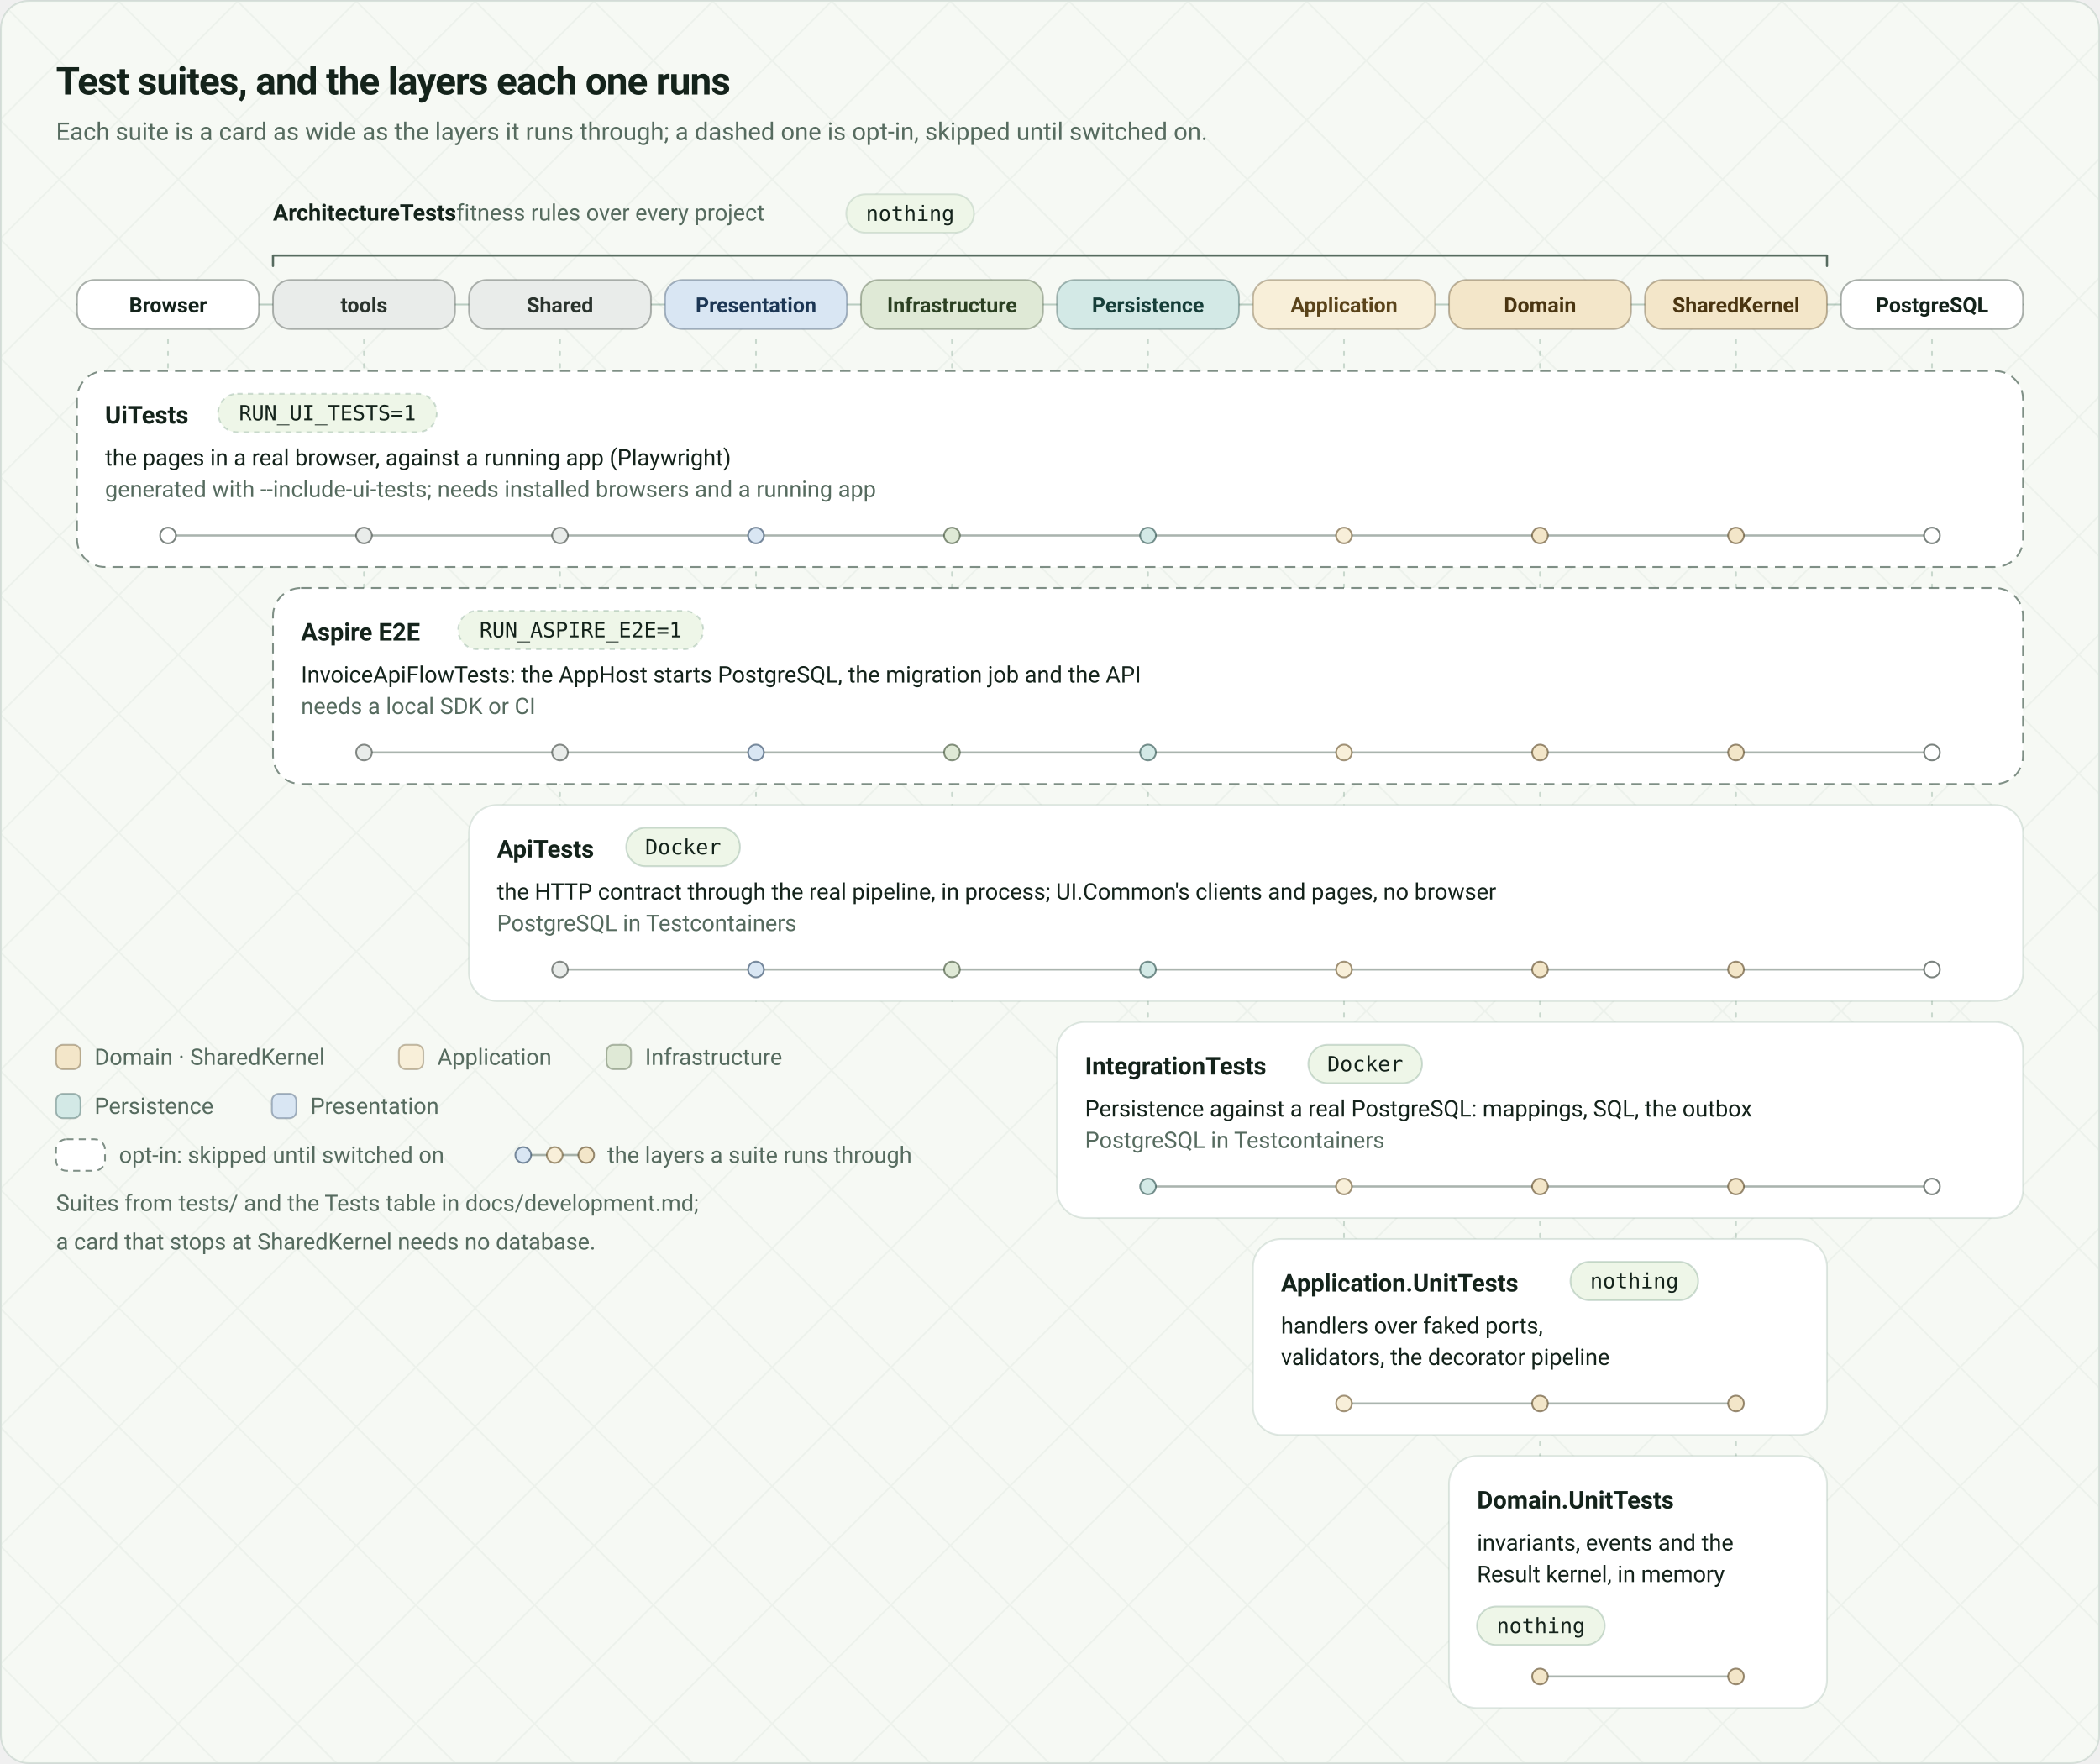
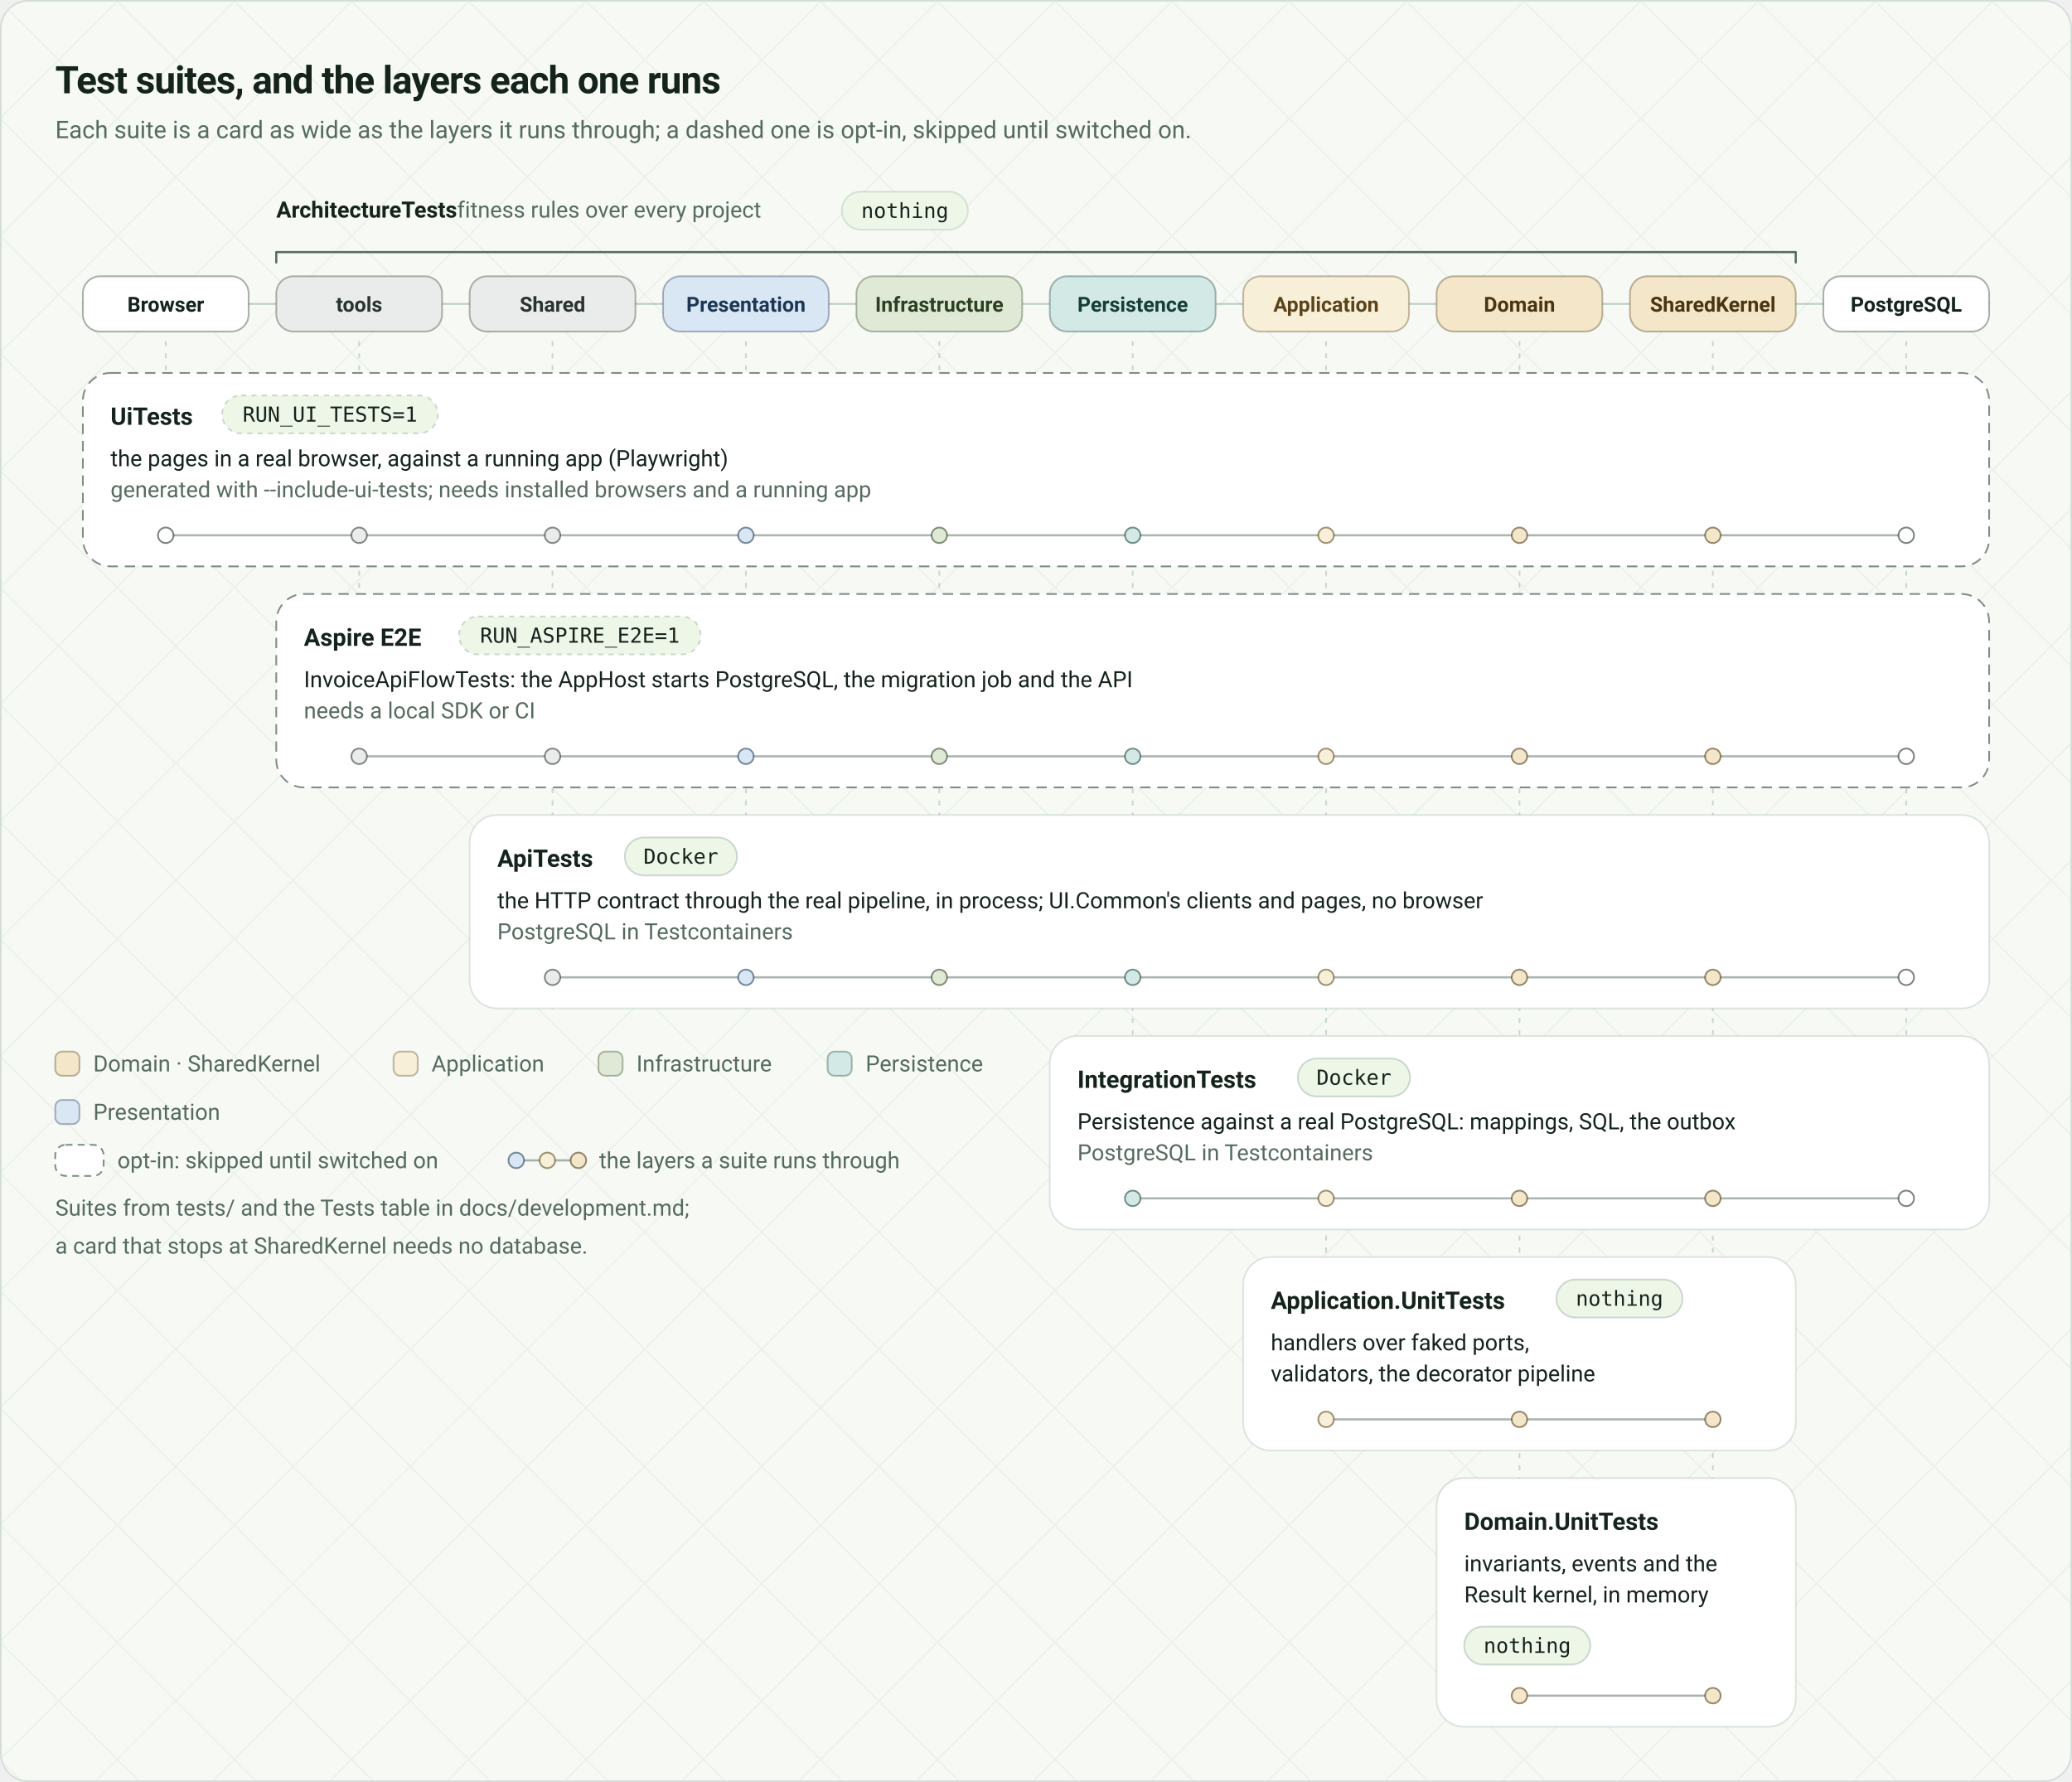
- <svg xmlns="http://www.w3.org/2000/svg" width="1200" height="1008" viewBox="0 0 1200 1008" role="img" aria-labelledby="title desc">
+ <svg xmlns="http://www.w3.org/2000/svg" width="1200" height="1032" viewBox="0 0 1200 1032" role="img" aria-labelledby="title desc">
  <style>
    .m12 { font-family: ui-monospace, SFMono-Regular, Menlo, Consolas, monospace; font-size: 12px; font-weight: 400 }
    .s12w600 { font-family: ui-sans-serif, -apple-system, "Segoe UI", Roboto, Helvetica, Arial, sans-serif; font-size: 12px; font-weight: 600 }
    .s13 { font-family: ui-sans-serif, -apple-system, "Segoe UI", Roboto, Helvetica, Arial, sans-serif; font-size: 13px; font-weight: 400 }
    .s13w600 { font-family: ui-sans-serif, -apple-system, "Segoe UI", Roboto, Helvetica, Arial, sans-serif; font-size: 13px; font-weight: 600 }
    .s14 { font-family: ui-sans-serif, -apple-system, "Segoe UI", Roboto, Helvetica, Arial, sans-serif; font-size: 14px; font-weight: 400 }
    .s14w600 { font-family: ui-sans-serif, -apple-system, "Segoe UI", Roboto, Helvetica, Arial, sans-serif; font-size: 14px; font-weight: 600 }
    .s22w600 { font-family: ui-sans-serif, -apple-system, "Segoe UI", Roboto, Helvetica, Arial, sans-serif; font-size: 22px; font-weight: 600 }
  </style>
  <defs>
    <pattern id="lattice" width="48" height="48" patternUnits="userSpaceOnUse" patternTransform="rotate(45)">
      <path d="M0 0.5 H48 M0.5 0 V48" fill="none" stroke="#1f5c3d" stroke-opacity="0.04" stroke-width="1" />
    </pattern>
  </defs>
-   <rect x="0.5" y="0.5" width="1199" height="1007" rx="16" fill="#f6f9f4" stroke="#1f5c3d" stroke-width="1" stroke-opacity="0.14" />
-   <rect x="1" y="1" width="1198" height="1006" rx="15.5" fill="url(#lattice)" />
+   <rect x="0.5" y="0.5" width="1199" height="1031" rx="16" fill="#f6f9f4" stroke="#1f5c3d" stroke-width="1" stroke-opacity="0.14" />
+   <rect x="1" y="1" width="1198" height="1030" rx="15.5" fill="url(#lattice)" />
  <text class="s22w600" x="32" y="54" fill="#14231b" letter-spacing="-0.44">Test suites, and the layers each one runs</text>
  <text class="s14" x="32" y="80" fill="#566b5f">Each suite is a card as wide as the layers it runs through; a dashed one is opt-in, skipped until switched on.</text>
-   <text class="s13w600" x="156" y="126" fill="#14231b">ArchitectureTests<tspan class="s13" fill="#566b5f">  fitness rules over every project</tspan>
+   <text class="s13w600" x="160" y="126" fill="#14231b">ArchitectureTests<tspan class="s13" fill="#566b5f">  fitness rules over every project</tspan>
  </text>
-   <rect x="483.56" y="111" width="73" height="22" rx="11" fill="#eef6e8" stroke="#1f5c3d" stroke-width="1" stroke-opacity="0.14" />
-   <text class="m12" x="520.06" y="126.2" fill="#14231b" text-anchor="middle">nothing</text>
-   <path d="M156 152 V146 H1044 V152" fill="none" stroke="#566b5f" stroke-width="1.25" stroke-linecap="round" stroke-linejoin="round" />
-   <line x1="44" y1="174" x2="1156" y2="174" stroke="#1f5c3d" stroke-width="1" stroke-linecap="round" stroke-opacity="0.28" />
-   <rect x="44" y="160" width="104" height="28" rx="10" fill="#ffffff" stroke="#14231b" stroke-width="1" stroke-opacity="0.35" />
-   <text class="s12w600" x="96" y="178.5" fill="#14231b" text-anchor="middle">Browser</text>
-   <rect x="156" y="160" width="104" height="28" rx="10" fill="#e9ecea" stroke="#2a332d" stroke-width="1" stroke-opacity="0.35" />
-   <text class="s12w600" x="208" y="178.5" fill="#2a332d" text-anchor="middle">tools</text>
-   <rect x="268" y="160" width="104" height="28" rx="10" fill="#e9ecea" stroke="#2a332d" stroke-width="1" stroke-opacity="0.35" />
-   <text class="s12w600" x="320" y="178.5" fill="#2a332d" text-anchor="middle">Shared</text>
-   <rect x="380" y="160" width="104" height="28" rx="10" fill="#d9e6f3" stroke="#1c3654" stroke-width="1" stroke-opacity="0.35" />
-   <text class="s12w600" x="432" y="178.5" fill="#1c3654" text-anchor="middle">Presentation</text>
-   <rect x="492" y="160" width="104" height="28" rx="10" fill="#dfe9d6" stroke="#2b4022" stroke-width="1" stroke-opacity="0.35" />
-   <text class="s12w600" x="544" y="178.5" fill="#2b4022" text-anchor="middle">Infrastructure</text>
-   <rect x="604" y="160" width="104" height="28" rx="10" fill="#d3e9e6" stroke="#163e39" stroke-width="1" stroke-opacity="0.35" />
-   <text class="s12w600" x="656" y="178.5" fill="#163e39" text-anchor="middle">Persistence</text>
-   <rect x="716" y="160" width="104" height="28" rx="10" fill="#f8efd9" stroke="#5a431a" stroke-width="1" stroke-opacity="0.35" />
-   <text class="s12w600" x="768" y="178.5" fill="#5a431a" text-anchor="middle">Application</text>
-   <rect x="828" y="160" width="104" height="28" rx="10" fill="#f3e6c9" stroke="#4a3511" stroke-width="1" stroke-opacity="0.35" />
-   <text class="s12w600" x="880" y="178.5" fill="#4a3511" text-anchor="middle">Domain</text>
-   <rect x="940" y="160" width="104" height="28" rx="10" fill="#f3e6c9" stroke="#4a3511" stroke-width="1" stroke-opacity="0.35" />
-   <text class="s12w600" x="992" y="178.5" fill="#4a3511" text-anchor="middle">SharedKernel</text>
-   <rect x="1052" y="160" width="104" height="28" rx="10" fill="#ffffff" stroke="#14231b" stroke-width="1" stroke-opacity="0.35" />
-   <text class="s12w600" x="1104" y="178.5" fill="#14231b" text-anchor="middle">PostgreSQL</text>
-   <line x1="96" y1="194" x2="96" y2="324" stroke="#1f5c3d" stroke-width="1" stroke-linecap="round" stroke-opacity="0.21" stroke-dasharray="2 5" />
-   <line x1="208" y1="194" x2="208" y2="448" stroke="#1f5c3d" stroke-width="1" stroke-linecap="round" stroke-opacity="0.21" stroke-dasharray="2 5" />
-   <line x1="320" y1="194" x2="320" y2="572" stroke="#1f5c3d" stroke-width="1" stroke-linecap="round" stroke-opacity="0.21" stroke-dasharray="2 5" />
-   <line x1="432" y1="194" x2="432" y2="572" stroke="#1f5c3d" stroke-width="1" stroke-linecap="round" stroke-opacity="0.21" stroke-dasharray="2 5" />
-   <line x1="544" y1="194" x2="544" y2="572" stroke="#1f5c3d" stroke-width="1" stroke-linecap="round" stroke-opacity="0.21" stroke-dasharray="2 5" />
-   <line x1="656" y1="194" x2="656" y2="696" stroke="#1f5c3d" stroke-width="1" stroke-linecap="round" stroke-opacity="0.21" stroke-dasharray="2 5" />
-   <line x1="768" y1="194" x2="768" y2="820" stroke="#1f5c3d" stroke-width="1" stroke-linecap="round" stroke-opacity="0.21" stroke-dasharray="2 5" />
-   <line x1="880" y1="194" x2="880" y2="976" stroke="#1f5c3d" stroke-width="1" stroke-linecap="round" stroke-opacity="0.21" stroke-dasharray="2 5" />
-   <line x1="992" y1="194" x2="992" y2="976" stroke="#1f5c3d" stroke-width="1" stroke-linecap="round" stroke-opacity="0.21" stroke-dasharray="2 5" />
-   <line x1="1104" y1="194" x2="1104" y2="696" stroke="#1f5c3d" stroke-width="1" stroke-linecap="round" stroke-opacity="0.21" stroke-dasharray="2 5" />
-   <rect x="44" y="212" width="1112" height="112" rx="16" fill="#ffffff" stroke="#566b5f" stroke-width="1" stroke-opacity="0.75" stroke-dasharray="6 4" />
-   <text class="s14w600" x="60" y="242" fill="#14231b">UiTests</text>
-   <text class="s13" x="60" y="266" fill="#14231b">the pages in a real browser, against a running app (Playwright)</text>
-   <text class="s13" x="60" y="284" fill="#566b5f">generated with --include-ui-tests; needs installed browsers and a running app</text>
-   <rect x="124.61" y="225" width="125" height="22" rx="11" fill="#eef6e8" stroke="#1f5c3d" stroke-width="1" stroke-opacity="0.21" stroke-dasharray="3 3" />
-   <text class="m12" x="187.11" y="240.2" fill="#14231b" text-anchor="middle">RUN_UI_TESTS=1</text>
-   <line x1="96" y1="306" x2="1104" y2="306" stroke="#566b5f" stroke-width="1.25" stroke-linecap="round" stroke-opacity="0.5" />
-   <circle cx="96" cy="306" r="4.5" fill="#ffffff" stroke="#14231b" stroke-width="1" stroke-opacity="0.56" />
-   <circle cx="208" cy="306" r="4.5" fill="#e9ecea" stroke="#2a332d" stroke-width="1" stroke-opacity="0.56" />
-   <circle cx="320" cy="306" r="4.5" fill="#e9ecea" stroke="#2a332d" stroke-width="1" stroke-opacity="0.56" />
-   <circle cx="432" cy="306" r="4.5" fill="#d9e6f3" stroke="#1c3654" stroke-width="1" stroke-opacity="0.56" />
-   <circle cx="544" cy="306" r="4.5" fill="#dfe9d6" stroke="#2b4022" stroke-width="1" stroke-opacity="0.56" />
-   <circle cx="656" cy="306" r="4.5" fill="#d3e9e6" stroke="#163e39" stroke-width="1" stroke-opacity="0.56" />
-   <circle cx="768" cy="306" r="4.5" fill="#f8efd9" stroke="#5a431a" stroke-width="1" stroke-opacity="0.56" />
-   <circle cx="880" cy="306" r="4.5" fill="#f3e6c9" stroke="#4a3511" stroke-width="1" stroke-opacity="0.56" />
-   <circle cx="992" cy="306" r="4.5" fill="#f3e6c9" stroke="#4a3511" stroke-width="1" stroke-opacity="0.56" />
-   <circle cx="1104" cy="306" r="4.5" fill="#ffffff" stroke="#14231b" stroke-width="1" stroke-opacity="0.56" />
-   <rect x="156" y="336" width="1000" height="112" rx="16" fill="#ffffff" stroke="#566b5f" stroke-width="1" stroke-opacity="0.75" stroke-dasharray="6 4" />
-   <text class="s14w600" x="172" y="366" fill="#14231b">Aspire E2E</text>
-   <text class="s13" x="172" y="390" fill="#14231b">InvoiceApiFlowTests: the AppHost starts PostgreSQL, the migration job and the API</text>
-   <text class="s13" x="172" y="408" fill="#566b5f">needs a local SDK or CI</text>
-   <rect x="261.83" y="349" width="140" height="22" rx="11" fill="#eef6e8" stroke="#1f5c3d" stroke-width="1" stroke-opacity="0.21" stroke-dasharray="3 3" />
-   <text class="m12" x="331.83" y="364.2" fill="#14231b" text-anchor="middle">RUN_ASPIRE_E2E=1</text>
-   <line x1="208" y1="430" x2="1104" y2="430" stroke="#566b5f" stroke-width="1.25" stroke-linecap="round" stroke-opacity="0.5" />
-   <circle cx="208" cy="430" r="4.5" fill="#e9ecea" stroke="#2a332d" stroke-width="1" stroke-opacity="0.56" />
-   <circle cx="320" cy="430" r="4.5" fill="#e9ecea" stroke="#2a332d" stroke-width="1" stroke-opacity="0.56" />
-   <circle cx="432" cy="430" r="4.5" fill="#d9e6f3" stroke="#1c3654" stroke-width="1" stroke-opacity="0.56" />
-   <circle cx="544" cy="430" r="4.5" fill="#dfe9d6" stroke="#2b4022" stroke-width="1" stroke-opacity="0.56" />
-   <circle cx="656" cy="430" r="4.5" fill="#d3e9e6" stroke="#163e39" stroke-width="1" stroke-opacity="0.56" />
-   <circle cx="768" cy="430" r="4.5" fill="#f8efd9" stroke="#5a431a" stroke-width="1" stroke-opacity="0.56" />
-   <circle cx="880" cy="430" r="4.5" fill="#f3e6c9" stroke="#4a3511" stroke-width="1" stroke-opacity="0.56" />
-   <circle cx="992" cy="430" r="4.5" fill="#f3e6c9" stroke="#4a3511" stroke-width="1" stroke-opacity="0.56" />
-   <circle cx="1104" cy="430" r="4.5" fill="#ffffff" stroke="#14231b" stroke-width="1" stroke-opacity="0.56" />
-   <rect x="268" y="460" width="888" height="112" rx="16" fill="#ffffff" stroke="#1f5c3d" stroke-width="1" stroke-opacity="0.14" />
-   <text class="s14w600" x="284" y="490" fill="#14231b">ApiTests</text>
-   <text class="s13" x="284" y="514" fill="#14231b">the HTTP contract through the real pipeline, in process; UI.Common's clients and pages, no browser</text>
-   <text class="s13" x="284" y="532" fill="#566b5f">PostgreSQL in Testcontainers</text>
-   <rect x="357.85" y="473" width="65" height="22" rx="11" fill="#eef6e8" stroke="#1f5c3d" stroke-width="1" stroke-opacity="0.21" />
-   <text class="m12" x="390.35" y="488.2" fill="#14231b" text-anchor="middle">Docker</text>
-   <line x1="320" y1="554" x2="1104" y2="554" stroke="#566b5f" stroke-width="1.25" stroke-linecap="round" stroke-opacity="0.5" />
-   <circle cx="320" cy="554" r="4.5" fill="#e9ecea" stroke="#2a332d" stroke-width="1" stroke-opacity="0.56" />
-   <circle cx="432" cy="554" r="4.5" fill="#d9e6f3" stroke="#1c3654" stroke-width="1" stroke-opacity="0.56" />
-   <circle cx="544" cy="554" r="4.5" fill="#dfe9d6" stroke="#2b4022" stroke-width="1" stroke-opacity="0.56" />
-   <circle cx="656" cy="554" r="4.5" fill="#d3e9e6" stroke="#163e39" stroke-width="1" stroke-opacity="0.56" />
-   <circle cx="768" cy="554" r="4.5" fill="#f8efd9" stroke="#5a431a" stroke-width="1" stroke-opacity="0.56" />
-   <circle cx="880" cy="554" r="4.5" fill="#f3e6c9" stroke="#4a3511" stroke-width="1" stroke-opacity="0.56" />
-   <circle cx="992" cy="554" r="4.5" fill="#f3e6c9" stroke="#4a3511" stroke-width="1" stroke-opacity="0.56" />
-   <circle cx="1104" cy="554" r="4.5" fill="#ffffff" stroke="#14231b" stroke-width="1" stroke-opacity="0.56" />
-   <rect x="604" y="584" width="552" height="112" rx="16" fill="#ffffff" stroke="#1f5c3d" stroke-width="1" stroke-opacity="0.14" />
-   <text class="s14w600" x="620" y="614" fill="#14231b">IntegrationTests</text>
-   <text class="s13" x="620" y="638" fill="#14231b">Persistence against a real PostgreSQL: mappings, SQL, the outbox</text>
-   <text class="s13" x="620" y="656" fill="#566b5f">PostgreSQL in Testcontainers</text>
-   <rect x="747.62" y="597" width="65" height="22" rx="11" fill="#eef6e8" stroke="#1f5c3d" stroke-width="1" stroke-opacity="0.21" />
-   <text class="m12" x="780.12" y="612.2" fill="#14231b" text-anchor="middle">Docker</text>
-   <line x1="656" y1="678" x2="1104" y2="678" stroke="#566b5f" stroke-width="1.25" stroke-linecap="round" stroke-opacity="0.5" />
-   <circle cx="656" cy="678" r="4.5" fill="#d3e9e6" stroke="#163e39" stroke-width="1" stroke-opacity="0.56" />
-   <circle cx="768" cy="678" r="4.5" fill="#f8efd9" stroke="#5a431a" stroke-width="1" stroke-opacity="0.56" />
-   <circle cx="880" cy="678" r="4.5" fill="#f3e6c9" stroke="#4a3511" stroke-width="1" stroke-opacity="0.56" />
-   <circle cx="992" cy="678" r="4.5" fill="#f3e6c9" stroke="#4a3511" stroke-width="1" stroke-opacity="0.56" />
-   <circle cx="1104" cy="678" r="4.5" fill="#ffffff" stroke="#14231b" stroke-width="1" stroke-opacity="0.56" />
-   <rect x="716" y="708" width="328" height="112" rx="16" fill="#ffffff" stroke="#1f5c3d" stroke-width="1" stroke-opacity="0.14" />
-   <text class="s14w600" x="732" y="738" fill="#14231b">Application.UnitTests</text>
-   <text class="s13" x="732" y="762" fill="#14231b">handlers over faked ports,</text>
-   <text class="s13" x="732" y="780" fill="#14231b">validators, the decorator pipeline</text>
-   <rect x="897.42" y="721" width="73" height="22" rx="11" fill="#eef6e8" stroke="#1f5c3d" stroke-width="1" stroke-opacity="0.21" />
-   <text class="m12" x="933.92" y="736.2" fill="#14231b" text-anchor="middle">nothing</text>
-   <line x1="768" y1="802" x2="992" y2="802" stroke="#566b5f" stroke-width="1.25" stroke-linecap="round" stroke-opacity="0.5" />
-   <circle cx="768" cy="802" r="4.5" fill="#f8efd9" stroke="#5a431a" stroke-width="1" stroke-opacity="0.56" />
-   <circle cx="880" cy="802" r="4.5" fill="#f3e6c9" stroke="#4a3511" stroke-width="1" stroke-opacity="0.56" />
-   <circle cx="992" cy="802" r="4.5" fill="#f3e6c9" stroke="#4a3511" stroke-width="1" stroke-opacity="0.56" />
-   <rect x="828" y="832" width="216" height="144" rx="16" fill="#ffffff" stroke="#1f5c3d" stroke-width="1" stroke-opacity="0.14" />
-   <text class="s14w600" x="844" y="862" fill="#14231b">Domain.UnitTests</text>
-   <text class="s13" x="844" y="886" fill="#14231b">invariants, events and the</text>
-   <text class="s13" x="844" y="904" fill="#14231b">Result kernel, in memory</text>
-   <rect x="844" y="918" width="73" height="22" rx="11" fill="#eef6e8" stroke="#1f5c3d" stroke-width="1" stroke-opacity="0.21" />
-   <text class="m12" x="880.5" y="933.2" fill="#14231b" text-anchor="middle">nothing</text>
-   <line x1="880" y1="958" x2="992" y2="958" stroke="#566b5f" stroke-width="1.25" stroke-linecap="round" stroke-opacity="0.5" />
-   <circle cx="880" cy="958" r="4.5" fill="#f3e6c9" stroke="#4a3511" stroke-width="1" stroke-opacity="0.56" />
-   <circle cx="992" cy="958" r="4.5" fill="#f3e6c9" stroke="#4a3511" stroke-width="1" stroke-opacity="0.56" />
-   <rect x="32" y="597" width="14" height="14" rx="4" fill="#f3e6c9" stroke="#4a3511" stroke-width="1" stroke-opacity="0.35" />
-   <text class="s13" x="54" y="608.5" fill="#566b5f">Domain · SharedKernel</text>
-   <rect x="227.92" y="597" width="14" height="14" rx="4" fill="#f8efd9" stroke="#5a431a" stroke-width="1" stroke-opacity="0.35" />
-   <text class="s13" x="249.92" y="608.5" fill="#566b5f">Application</text>
-   <rect x="346.59" y="597" width="14" height="14" rx="4" fill="#dfe9d6" stroke="#2b4022" stroke-width="1" stroke-opacity="0.35" />
-   <text class="s13" x="368.59" y="608.5" fill="#566b5f">Infrastructure</text>
-   <rect x="32" y="625" width="14" height="14" rx="4" fill="#d3e9e6" stroke="#163e39" stroke-width="1" stroke-opacity="0.35" />
-   <text class="s13" x="54" y="636.5" fill="#566b5f">Persistence</text>
-   <rect x="155.34" y="625" width="14" height="14" rx="4" fill="#d9e6f3" stroke="#1c3654" stroke-width="1" stroke-opacity="0.35" />
-   <text class="s13" x="177.34" y="636.5" fill="#566b5f">Presentation</text>
-   <rect x="32" y="651" width="28" height="18" rx="6" fill="#ffffff" stroke="#566b5f" stroke-width="1" stroke-opacity="0.75" stroke-dasharray="4 3" />
-   <text class="s13" x="68" y="664.5" fill="#566b5f">opt-in: skipped until switched on</text>
-   <line x1="298.99" y1="660" x2="334.99" y2="660" stroke="#566b5f" stroke-width="1.25" stroke-linecap="round" stroke-opacity="0.5" />
-   <circle cx="298.99" cy="660" r="4.5" fill="#d9e6f3" stroke="#1c3654" stroke-width="1" stroke-opacity="0.56" />
-   <circle cx="316.99" cy="660" r="4.5" fill="#f8efd9" stroke="#5a431a" stroke-width="1" stroke-opacity="0.56" />
-   <circle cx="334.99" cy="660" r="4.5" fill="#f3e6c9" stroke="#4a3511" stroke-width="1" stroke-opacity="0.56" />
-   <text class="s13" x="346.99" y="664.5" fill="#566b5f">the layers a suite runs through</text>
-   <text class="s13" x="32" y="692" fill="#566b5f">Suites from tests/ and the Tests table in docs/development.md;</text>
-   <text class="s13" x="32" y="714" fill="#566b5f">a card that stops at SharedKernel needs no database.</text>
+   <rect x="487.56" y="111" width="73" height="22" rx="11" fill="#eef6e8" stroke="#1f5c3d" stroke-width="1" stroke-opacity="0.14" />
+   <text class="m12" x="524.06" y="126.2" fill="#14231b" text-anchor="middle">nothing</text>
+   <path d="M160 152 V146 H1040 V152" fill="none" stroke="#566b5f" stroke-width="1.25" stroke-linecap="round" stroke-linejoin="round" />
+   <line x1="48" y1="176" x2="1152" y2="176" stroke="#1f5c3d" stroke-width="1" stroke-linecap="round" stroke-opacity="0.28" />
+   <rect x="48" y="160" width="96" height="32" rx="10" fill="#ffffff" stroke="#14231b" stroke-width="1" stroke-opacity="0.35" />
+   <text class="s12w600" x="96" y="180.5" fill="#14231b" text-anchor="middle">Browser</text>
+   <rect x="160" y="160" width="96" height="32" rx="10" fill="#e9ecea" stroke="#2a332d" stroke-width="1" stroke-opacity="0.35" />
+   <text class="s12w600" x="208" y="180.5" fill="#2a332d" text-anchor="middle">tools</text>
+   <rect x="272" y="160" width="96" height="32" rx="10" fill="#e9ecea" stroke="#2a332d" stroke-width="1" stroke-opacity="0.35" />
+   <text class="s12w600" x="320" y="180.5" fill="#2a332d" text-anchor="middle">Shared</text>
+   <rect x="384" y="160" width="96" height="32" rx="10" fill="#d9e6f3" stroke="#1c3654" stroke-width="1" stroke-opacity="0.35" />
+   <text class="s12w600" x="432" y="180.5" fill="#1c3654" text-anchor="middle">Presentation</text>
+   <rect x="496" y="160" width="96" height="32" rx="10" fill="#dfe9d6" stroke="#2b4022" stroke-width="1" stroke-opacity="0.35" />
+   <text class="s12w600" x="544" y="180.5" fill="#2b4022" text-anchor="middle">Infrastructure</text>
+   <rect x="608" y="160" width="96" height="32" rx="10" fill="#d3e9e6" stroke="#163e39" stroke-width="1" stroke-opacity="0.35" />
+   <text class="s12w600" x="656" y="180.5" fill="#163e39" text-anchor="middle">Persistence</text>
+   <rect x="720" y="160" width="96" height="32" rx="10" fill="#f8efd9" stroke="#5a431a" stroke-width="1" stroke-opacity="0.35" />
+   <text class="s12w600" x="768" y="180.5" fill="#5a431a" text-anchor="middle">Application</text>
+   <rect x="832" y="160" width="96" height="32" rx="10" fill="#f3e6c9" stroke="#4a3511" stroke-width="1" stroke-opacity="0.35" />
+   <text class="s12w600" x="880" y="180.5" fill="#4a3511" text-anchor="middle">Domain</text>
+   <rect x="944" y="160" width="96" height="32" rx="10" fill="#f3e6c9" stroke="#4a3511" stroke-width="1" stroke-opacity="0.35" />
+   <text class="s12w600" x="992" y="180.5" fill="#4a3511" text-anchor="middle">SharedKernel</text>
+   <rect x="1056" y="160" width="96" height="32" rx="10" fill="#ffffff" stroke="#14231b" stroke-width="1" stroke-opacity="0.35" />
+   <text class="s12w600" x="1104" y="180.5" fill="#14231b" text-anchor="middle">PostgreSQL</text>
+   <line x1="96" y1="198" x2="96" y2="328" stroke="#1f5c3d" stroke-width="1" stroke-linecap="round" stroke-opacity="0.21" stroke-dasharray="2 5" />
+   <line x1="208" y1="198" x2="208" y2="456" stroke="#1f5c3d" stroke-width="1" stroke-linecap="round" stroke-opacity="0.21" stroke-dasharray="2 5" />
+   <line x1="320" y1="198" x2="320" y2="584" stroke="#1f5c3d" stroke-width="1" stroke-linecap="round" stroke-opacity="0.21" stroke-dasharray="2 5" />
+   <line x1="432" y1="198" x2="432" y2="584" stroke="#1f5c3d" stroke-width="1" stroke-linecap="round" stroke-opacity="0.21" stroke-dasharray="2 5" />
+   <line x1="544" y1="198" x2="544" y2="584" stroke="#1f5c3d" stroke-width="1" stroke-linecap="round" stroke-opacity="0.21" stroke-dasharray="2 5" />
+   <line x1="656" y1="198" x2="656" y2="712" stroke="#1f5c3d" stroke-width="1" stroke-linecap="round" stroke-opacity="0.21" stroke-dasharray="2 5" />
+   <line x1="768" y1="198" x2="768" y2="840" stroke="#1f5c3d" stroke-width="1" stroke-linecap="round" stroke-opacity="0.21" stroke-dasharray="2 5" />
+   <line x1="880" y1="198" x2="880" y2="1000" stroke="#1f5c3d" stroke-width="1" stroke-linecap="round" stroke-opacity="0.21" stroke-dasharray="2 5" />
+   <line x1="992" y1="198" x2="992" y2="1000" stroke="#1f5c3d" stroke-width="1" stroke-linecap="round" stroke-opacity="0.21" stroke-dasharray="2 5" />
+   <line x1="1104" y1="198" x2="1104" y2="712" stroke="#1f5c3d" stroke-width="1" stroke-linecap="round" stroke-opacity="0.21" stroke-dasharray="2 5" />
+   <rect x="48" y="216" width="1104" height="112" rx="16" fill="#ffffff" stroke="#566b5f" stroke-width="1" stroke-opacity="0.75" stroke-dasharray="6 4" />
+   <text class="s14w600" x="64" y="246" fill="#14231b">UiTests</text>
+   <text class="s13" x="64" y="270" fill="#14231b">the pages in a real browser, against a running app (Playwright)</text>
+   <text class="s13" x="64" y="288" fill="#566b5f">generated with --include-ui-tests; needs installed browsers and a running app</text>
+   <rect x="128.61" y="229" width="125" height="22" rx="11" fill="#eef6e8" stroke="#1f5c3d" stroke-width="1" stroke-opacity="0.21" stroke-dasharray="3 3" />
+   <text class="m12" x="191.11" y="244.2" fill="#14231b" text-anchor="middle">RUN_UI_TESTS=1</text>
+   <line x1="96" y1="310" x2="1104" y2="310" stroke="#566b5f" stroke-width="1.25" stroke-linecap="round" stroke-opacity="0.5" />
+   <circle cx="96" cy="310" r="4.5" fill="#ffffff" stroke="#14231b" stroke-width="1" stroke-opacity="0.56" />
+   <circle cx="208" cy="310" r="4.5" fill="#e9ecea" stroke="#2a332d" stroke-width="1" stroke-opacity="0.56" />
+   <circle cx="320" cy="310" r="4.5" fill="#e9ecea" stroke="#2a332d" stroke-width="1" stroke-opacity="0.56" />
+   <circle cx="432" cy="310" r="4.5" fill="#d9e6f3" stroke="#1c3654" stroke-width="1" stroke-opacity="0.56" />
+   <circle cx="544" cy="310" r="4.5" fill="#dfe9d6" stroke="#2b4022" stroke-width="1" stroke-opacity="0.56" />
+   <circle cx="656" cy="310" r="4.5" fill="#d3e9e6" stroke="#163e39" stroke-width="1" stroke-opacity="0.56" />
+   <circle cx="768" cy="310" r="4.5" fill="#f8efd9" stroke="#5a431a" stroke-width="1" stroke-opacity="0.56" />
+   <circle cx="880" cy="310" r="4.5" fill="#f3e6c9" stroke="#4a3511" stroke-width="1" stroke-opacity="0.56" />
+   <circle cx="992" cy="310" r="4.5" fill="#f3e6c9" stroke="#4a3511" stroke-width="1" stroke-opacity="0.56" />
+   <circle cx="1104" cy="310" r="4.5" fill="#ffffff" stroke="#14231b" stroke-width="1" stroke-opacity="0.56" />
+   <rect x="160" y="344" width="992" height="112" rx="16" fill="#ffffff" stroke="#566b5f" stroke-width="1" stroke-opacity="0.75" stroke-dasharray="6 4" />
+   <text class="s14w600" x="176" y="374" fill="#14231b">Aspire E2E</text>
+   <text class="s13" x="176" y="398" fill="#14231b">InvoiceApiFlowTests: the AppHost starts PostgreSQL, the migration job and the API</text>
+   <text class="s13" x="176" y="416" fill="#566b5f">needs a local SDK or CI</text>
+   <rect x="265.83" y="357" width="140" height="22" rx="11" fill="#eef6e8" stroke="#1f5c3d" stroke-width="1" stroke-opacity="0.21" stroke-dasharray="3 3" />
+   <text class="m12" x="335.83" y="372.2" fill="#14231b" text-anchor="middle">RUN_ASPIRE_E2E=1</text>
+   <line x1="208" y1="438" x2="1104" y2="438" stroke="#566b5f" stroke-width="1.25" stroke-linecap="round" stroke-opacity="0.5" />
+   <circle cx="208" cy="438" r="4.5" fill="#e9ecea" stroke="#2a332d" stroke-width="1" stroke-opacity="0.56" />
+   <circle cx="320" cy="438" r="4.5" fill="#e9ecea" stroke="#2a332d" stroke-width="1" stroke-opacity="0.56" />
+   <circle cx="432" cy="438" r="4.5" fill="#d9e6f3" stroke="#1c3654" stroke-width="1" stroke-opacity="0.56" />
+   <circle cx="544" cy="438" r="4.5" fill="#dfe9d6" stroke="#2b4022" stroke-width="1" stroke-opacity="0.56" />
+   <circle cx="656" cy="438" r="4.5" fill="#d3e9e6" stroke="#163e39" stroke-width="1" stroke-opacity="0.56" />
+   <circle cx="768" cy="438" r="4.5" fill="#f8efd9" stroke="#5a431a" stroke-width="1" stroke-opacity="0.56" />
+   <circle cx="880" cy="438" r="4.5" fill="#f3e6c9" stroke="#4a3511" stroke-width="1" stroke-opacity="0.56" />
+   <circle cx="992" cy="438" r="4.5" fill="#f3e6c9" stroke="#4a3511" stroke-width="1" stroke-opacity="0.56" />
+   <circle cx="1104" cy="438" r="4.5" fill="#ffffff" stroke="#14231b" stroke-width="1" stroke-opacity="0.56" />
+   <rect x="272" y="472" width="880" height="112" rx="16" fill="#ffffff" stroke="#1f5c3d" stroke-width="1" stroke-opacity="0.14" />
+   <text class="s14w600" x="288" y="502" fill="#14231b">ApiTests</text>
+   <text class="s13" x="288" y="526" fill="#14231b">the HTTP contract through the real pipeline, in process; UI.Common's clients and pages, no browser</text>
+   <text class="s13" x="288" y="544" fill="#566b5f">PostgreSQL in Testcontainers</text>
+   <rect x="361.85" y="485" width="65" height="22" rx="11" fill="#eef6e8" stroke="#1f5c3d" stroke-width="1" stroke-opacity="0.21" />
+   <text class="m12" x="394.35" y="500.2" fill="#14231b" text-anchor="middle">Docker</text>
+   <line x1="320" y1="566" x2="1104" y2="566" stroke="#566b5f" stroke-width="1.25" stroke-linecap="round" stroke-opacity="0.5" />
+   <circle cx="320" cy="566" r="4.5" fill="#e9ecea" stroke="#2a332d" stroke-width="1" stroke-opacity="0.56" />
+   <circle cx="432" cy="566" r="4.5" fill="#d9e6f3" stroke="#1c3654" stroke-width="1" stroke-opacity="0.56" />
+   <circle cx="544" cy="566" r="4.5" fill="#dfe9d6" stroke="#2b4022" stroke-width="1" stroke-opacity="0.56" />
+   <circle cx="656" cy="566" r="4.5" fill="#d3e9e6" stroke="#163e39" stroke-width="1" stroke-opacity="0.56" />
+   <circle cx="768" cy="566" r="4.5" fill="#f8efd9" stroke="#5a431a" stroke-width="1" stroke-opacity="0.56" />
+   <circle cx="880" cy="566" r="4.5" fill="#f3e6c9" stroke="#4a3511" stroke-width="1" stroke-opacity="0.56" />
+   <circle cx="992" cy="566" r="4.5" fill="#f3e6c9" stroke="#4a3511" stroke-width="1" stroke-opacity="0.56" />
+   <circle cx="1104" cy="566" r="4.5" fill="#ffffff" stroke="#14231b" stroke-width="1" stroke-opacity="0.56" />
+   <rect x="608" y="600" width="544" height="112" rx="16" fill="#ffffff" stroke="#1f5c3d" stroke-width="1" stroke-opacity="0.14" />
+   <text class="s14w600" x="624" y="630" fill="#14231b">IntegrationTests</text>
+   <text class="s13" x="624" y="654" fill="#14231b">Persistence against a real PostgreSQL: mappings, SQL, the outbox</text>
+   <text class="s13" x="624" y="672" fill="#566b5f">PostgreSQL in Testcontainers</text>
+   <rect x="751.62" y="613" width="65" height="22" rx="11" fill="#eef6e8" stroke="#1f5c3d" stroke-width="1" stroke-opacity="0.21" />
+   <text class="m12" x="784.12" y="628.2" fill="#14231b" text-anchor="middle">Docker</text>
+   <line x1="656" y1="694" x2="1104" y2="694" stroke="#566b5f" stroke-width="1.25" stroke-linecap="round" stroke-opacity="0.5" />
+   <circle cx="656" cy="694" r="4.5" fill="#d3e9e6" stroke="#163e39" stroke-width="1" stroke-opacity="0.56" />
+   <circle cx="768" cy="694" r="4.5" fill="#f8efd9" stroke="#5a431a" stroke-width="1" stroke-opacity="0.56" />
+   <circle cx="880" cy="694" r="4.5" fill="#f3e6c9" stroke="#4a3511" stroke-width="1" stroke-opacity="0.56" />
+   <circle cx="992" cy="694" r="4.5" fill="#f3e6c9" stroke="#4a3511" stroke-width="1" stroke-opacity="0.56" />
+   <circle cx="1104" cy="694" r="4.5" fill="#ffffff" stroke="#14231b" stroke-width="1" stroke-opacity="0.56" />
+   <rect x="720" y="728" width="320" height="112" rx="16" fill="#ffffff" stroke="#1f5c3d" stroke-width="1" stroke-opacity="0.14" />
+   <text class="s14w600" x="736" y="758" fill="#14231b">Application.UnitTests</text>
+   <text class="s13" x="736" y="782" fill="#14231b">handlers over faked ports,</text>
+   <text class="s13" x="736" y="800" fill="#14231b">validators, the decorator pipeline</text>
+   <rect x="901.42" y="741" width="73" height="22" rx="11" fill="#eef6e8" stroke="#1f5c3d" stroke-width="1" stroke-opacity="0.21" />
+   <text class="m12" x="937.92" y="756.2" fill="#14231b" text-anchor="middle">nothing</text>
+   <line x1="768" y1="822" x2="992" y2="822" stroke="#566b5f" stroke-width="1.25" stroke-linecap="round" stroke-opacity="0.5" />
+   <circle cx="768" cy="822" r="4.5" fill="#f8efd9" stroke="#5a431a" stroke-width="1" stroke-opacity="0.56" />
+   <circle cx="880" cy="822" r="4.5" fill="#f3e6c9" stroke="#4a3511" stroke-width="1" stroke-opacity="0.56" />
+   <circle cx="992" cy="822" r="4.5" fill="#f3e6c9" stroke="#4a3511" stroke-width="1" stroke-opacity="0.56" />
+   <rect x="832" y="856" width="208" height="144" rx="16" fill="#ffffff" stroke="#1f5c3d" stroke-width="1" stroke-opacity="0.14" />
+   <text class="s14w600" x="848" y="886" fill="#14231b">Domain.UnitTests</text>
+   <text class="s13" x="848" y="910" fill="#14231b">invariants, events and the</text>
+   <text class="s13" x="848" y="928" fill="#14231b">Result kernel, in memory</text>
+   <rect x="848" y="942" width="73" height="22" rx="11" fill="#eef6e8" stroke="#1f5c3d" stroke-width="1" stroke-opacity="0.21" />
+   <text class="m12" x="884.5" y="957.2" fill="#14231b" text-anchor="middle">nothing</text>
+   <line x1="880" y1="982" x2="992" y2="982" stroke="#566b5f" stroke-width="1.25" stroke-linecap="round" stroke-opacity="0.5" />
+   <circle cx="880" cy="982" r="4.5" fill="#f3e6c9" stroke="#4a3511" stroke-width="1" stroke-opacity="0.56" />
+   <circle cx="992" cy="982" r="4.5" fill="#f3e6c9" stroke="#4a3511" stroke-width="1" stroke-opacity="0.56" />
+   <rect x="32" y="609" width="14" height="14" rx="4" fill="#f3e6c9" stroke="#4a3511" stroke-width="1" stroke-opacity="0.35" />
+   <text class="s13" x="54" y="620.5" fill="#566b5f">Domain · SharedKernel</text>
+   <rect x="227.92" y="609" width="14" height="14" rx="4" fill="#f8efd9" stroke="#5a431a" stroke-width="1" stroke-opacity="0.35" />
+   <text class="s13" x="249.92" y="620.5" fill="#566b5f">Application</text>
+   <rect x="346.59" y="609" width="14" height="14" rx="4" fill="#dfe9d6" stroke="#2b4022" stroke-width="1" stroke-opacity="0.35" />
+   <text class="s13" x="368.59" y="620.5" fill="#566b5f">Infrastructure</text>
+   <rect x="479.3" y="609" width="14" height="14" rx="4" fill="#d3e9e6" stroke="#163e39" stroke-width="1" stroke-opacity="0.35" />
+   <text class="s13" x="501.3" y="620.5" fill="#566b5f">Persistence</text>
+   <rect x="32" y="637" width="14" height="14" rx="4" fill="#d9e6f3" stroke="#1c3654" stroke-width="1" stroke-opacity="0.35" />
+   <text class="s13" x="54" y="648.5" fill="#566b5f">Presentation</text>
+   <rect x="32" y="663" width="28" height="18" rx="6" fill="#ffffff" stroke="#566b5f" stroke-width="1" stroke-opacity="0.75" stroke-dasharray="4 3" />
+   <text class="s13" x="68" y="676.5" fill="#566b5f">opt-in: skipped until switched on</text>
+   <line x1="298.99" y1="672" x2="334.99" y2="672" stroke="#566b5f" stroke-width="1.25" stroke-linecap="round" stroke-opacity="0.5" />
+   <circle cx="298.99" cy="672" r="4.5" fill="#d9e6f3" stroke="#1c3654" stroke-width="1" stroke-opacity="0.56" />
+   <circle cx="316.99" cy="672" r="4.5" fill="#f8efd9" stroke="#5a431a" stroke-width="1" stroke-opacity="0.56" />
+   <circle cx="334.99" cy="672" r="4.5" fill="#f3e6c9" stroke="#4a3511" stroke-width="1" stroke-opacity="0.56" />
+   <text class="s13" x="346.99" y="676.5" fill="#566b5f">the layers a suite runs through</text>
+   <text class="s13" x="32" y="704" fill="#566b5f">Suites from tests/ and the Tests table in docs/development.md;</text>
+   <text class="s13" x="32" y="726" fill="#566b5f">a card that stops at SharedKernel needs no database.</text>
</svg>
